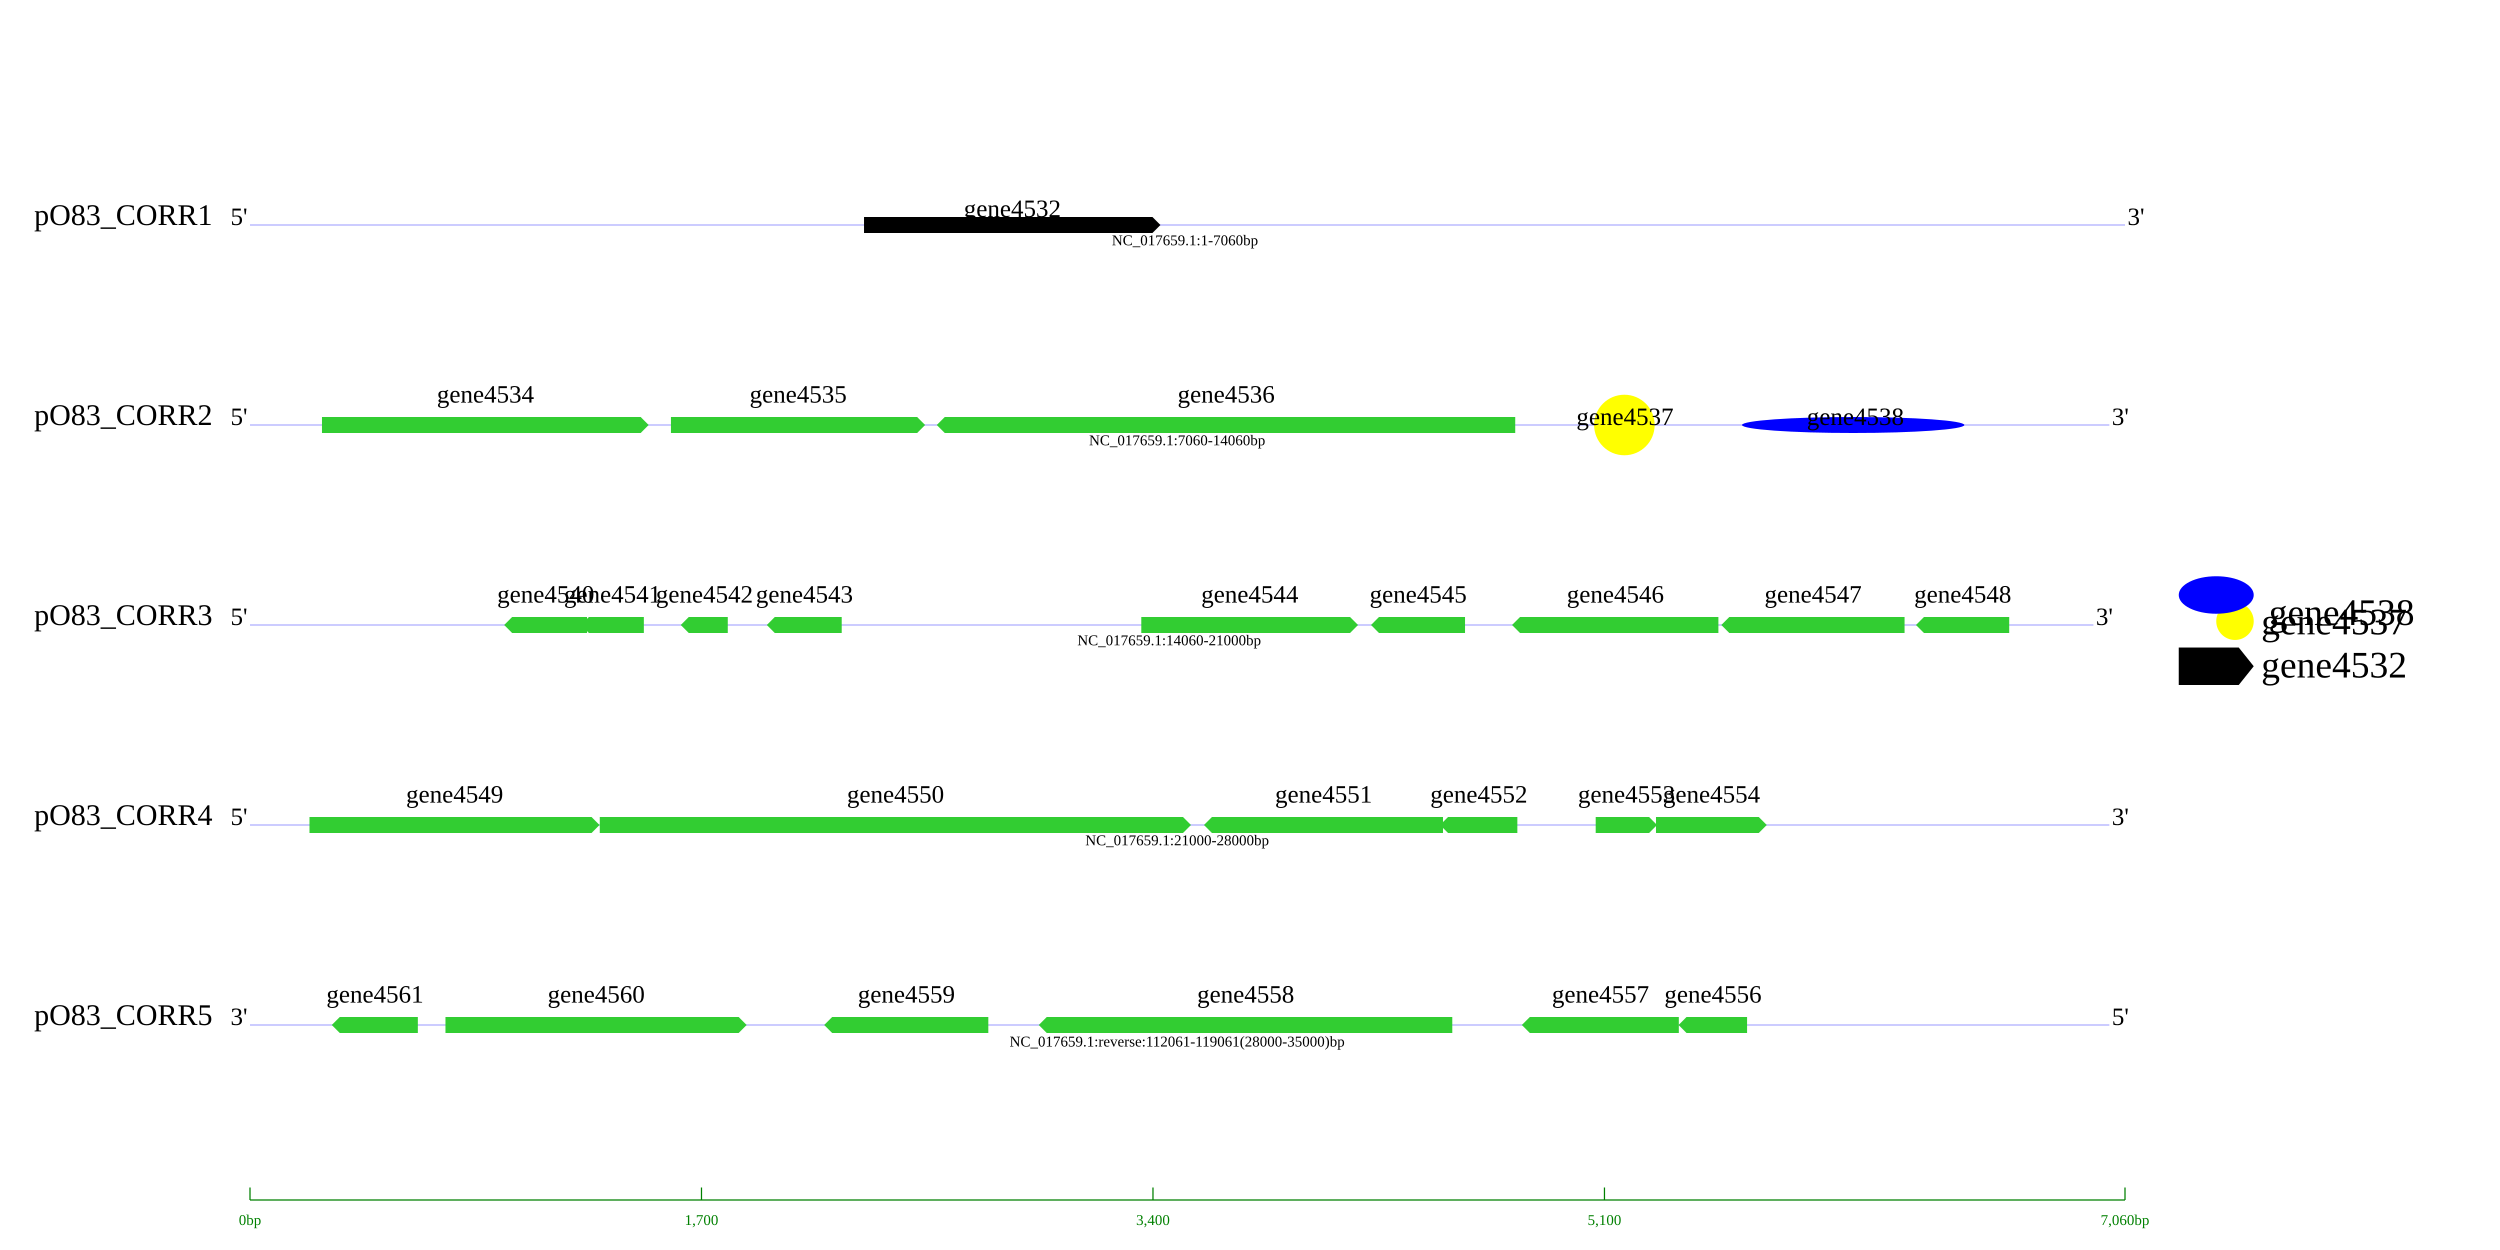
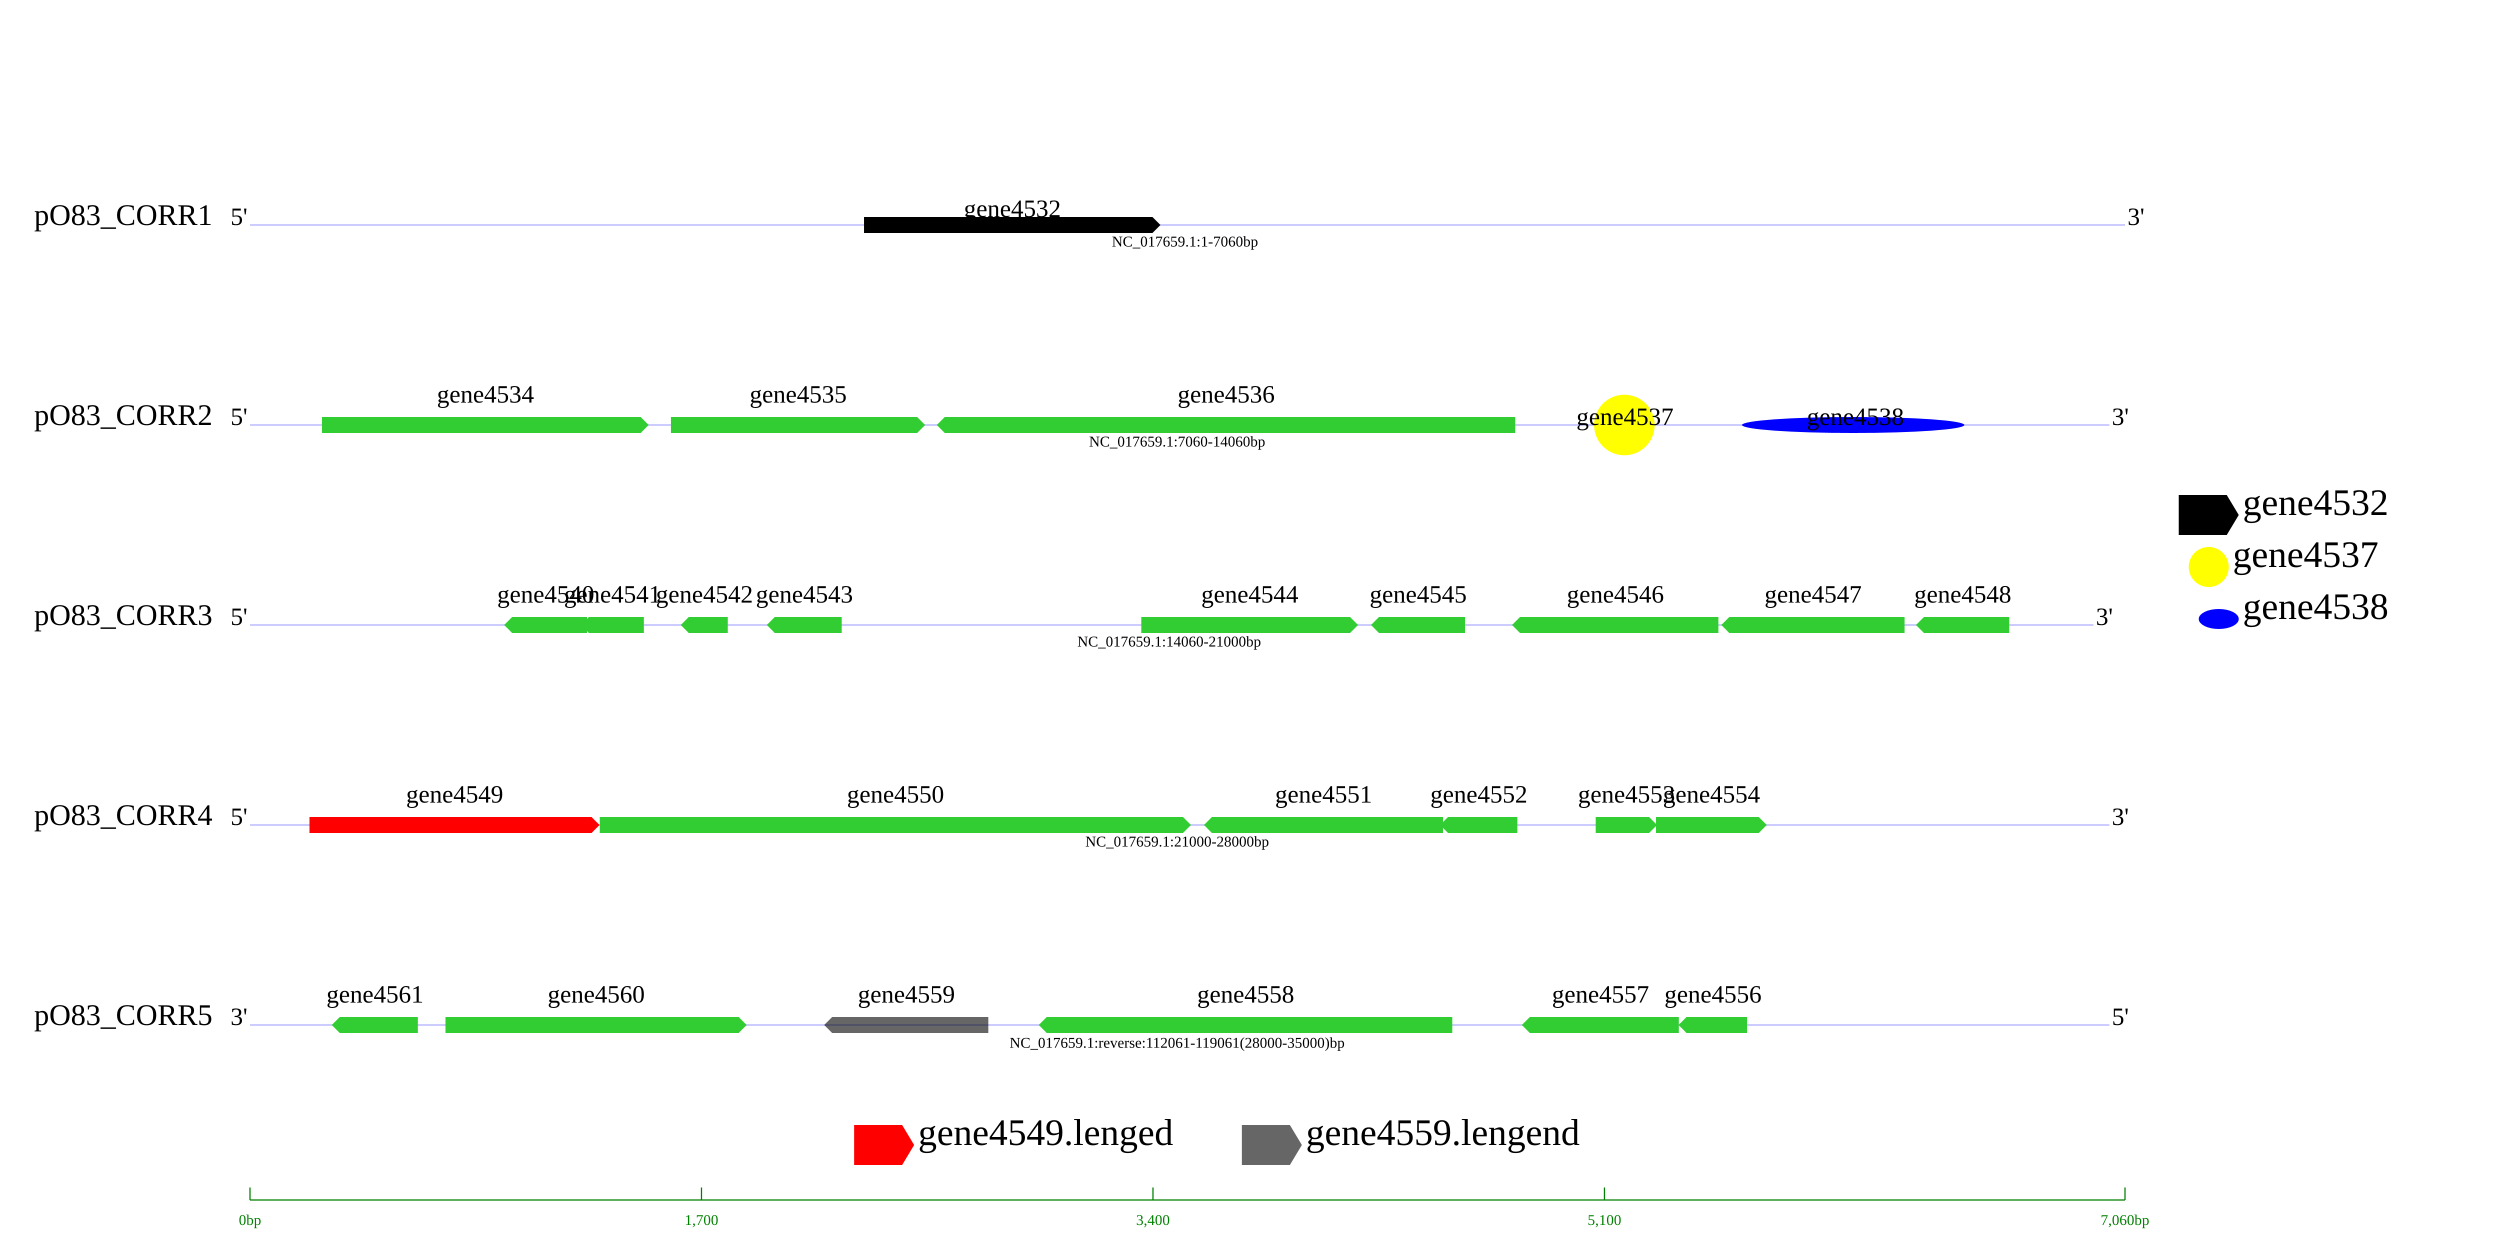
<svg xmlns="http://www.w3.org/2000/svg" version="1.1" width="1000" height="500" style="background-color:white;">
  <text class="myth" x="85" y="90" style="font-size:12px;fill:black;text-anchor:end;alignment-baseline:middle">pO83_CORR1</text>
  <text class="myth" x="85" y="170" style="font-size:12px;fill:black;text-anchor:end;alignment-baseline:middle">pO83_CORR2</text>
  <text class="myth" x="85" y="250" style="font-size:12px;fill:black;text-anchor:end;alignment-baseline:middle">pO83_CORR3</text>
  <text class="myth" x="85" y="330" style="font-size:12px;fill:black;text-anchor:end;alignment-baseline:middle">pO83_CORR4</text>
  <text class="myth" x="85" y="410" style="font-size:12px;fill:black;text-anchor:end;alignment-baseline:middle">pO83_CORR5</text>
  <line x1="100" y1="480" x2="850" y2="480" style="stroke:green;stroke-width:0.5" />
  <line x1="100" y1="475" x2="100" y2="480" style="stroke:green;stroke-width:0.5;opacity:1" />
  <text class="myth" x="100" y="490" style="font-size:6px;fill:green;text-anchor:middle;font-family:Times New Roman;">0bp</text>
  <line x1="280.595" y1="475" x2="280.595" y2="480" style="stroke:green;stroke-width:0.5;opacity:1" />
  <text class="myth" x="280.595" y="490" style="font-size:6px;fill:green;text-anchor:middle;font-family:Times New Roman;">1,700</text>
  <line x1="461.19" y1="475" x2="461.19" y2="480" style="stroke:green;stroke-width:0.5;opacity:1" />
  <text class="myth" x="461.19" y="490" style="font-size:6px;fill:green;text-anchor:middle;font-family:Times New Roman;">3,400</text>
  <line x1="641.785" y1="475" x2="641.785" y2="480" style="stroke:green;stroke-width:0.5;opacity:1" />
  <text class="myth" x="641.785" y="490" style="font-size:6px;fill:green;text-anchor:middle;font-family:Times New Roman;">5,100</text>
  <line x1="850" y1="475" x2="850" y2="480" style="stroke:green;stroke-width:0.5;opacity:1" />
  <text class="myth" x="850" y="490" style="font-size:6px;fill:green;text-anchor:middle;font-family:Times New Roman">7,060bp</text>
  <g class="myth">
    <rect x="100" y="89.6" width="750" height="0.8" style="fill:blue;opacity:0.2" />
  </g>
  <text class="myth" x="99" y="90" style="font-family:Times New Roman;font-size:10px;fill:black;text-anchor:end;alignment-baseline:middle">5'</text>
  <text class="myth" x="851" y="90" style="font-family:Times New Roman;font-size:10px;fill:black;text-anchor:start;alignment-baseline:middle">3'</text>
  <g class="myth">
    <rect x="100" y="169.6" width="743.732" height="0.8" style="fill:blue;opacity:0.2" />
  </g>
  <text class="myth" x="99" y="170" style="font-family:Times New Roman;font-size:10px;fill:black;text-anchor:end;alignment-baseline:middle">5'</text>
  <text class="myth" x="844.732" y="170" style="font-family:Times New Roman;font-size:10px;fill:black;text-anchor:start;alignment-baseline:middle">3'</text>
  <g class="myth">
    <rect x="100" y="249.6" width="737.358" height="0.8" style="fill:blue;opacity:0.2" />
  </g>
  <text class="myth" x="99" y="250" style="font-family:Times New Roman;font-size:10px;fill:black;text-anchor:end;alignment-baseline:middle">5'</text>
  <text class="myth" x="838.358" y="250" style="font-family:Times New Roman;font-size:10px;fill:black;text-anchor:start;alignment-baseline:middle">3'</text>
  <g class="myth">
    <rect x="100" y="329.6" width="743.732" height="0.8" style="fill:blue;opacity:0.2" />
  </g>
  <text class="myth" x="99" y="330" style="font-family:Times New Roman;font-size:10px;fill:black;text-anchor:end;alignment-baseline:middle">5'</text>
  <text class="myth" x="844.732" y="330" style="font-family:Times New Roman;font-size:10px;fill:black;text-anchor:start;alignment-baseline:middle">3'</text>
  <g class="myth">
    <rect x="100" y="409.6" width="743.732" height="0.8" style="fill:blue;opacity:0.2" />
  </g>
  <text class="myth" x="99" y="410" style="font-family:Times New Roman;font-size:10px;fill:black;text-anchor:end;alignment-baseline:middle">3'</text>
  <text class="myth" x="844.732" y="410" style="font-family:Times New Roman;font-size:10px;fill:black;text-anchor:start;alignment-baseline:middle">5'</text>
  <g class="myth">
-     <polygon id="gene4532.black.arrow.1" points="871.5,259 871.5,274 895.492,274 895.492,274 901.489,266.5 895.492,259 895.492,259" style="fill:black;stroke:black;stroke-width:0;opacity:1" />
+     <ellipse id="gene4538.blue.ellipse.1" cx="887.5" cy="247.6" rx="8" ry="4" stroke="black" stroke-width="0" fill="blue" style="opacity:1" />
  </g>
  <g class="myth">
-     <circle id="gene4537.yellow.circle_point.1" cx="893.995" cy="248.495" r="7.495" stroke="black" stroke-width="0" fill="yellow" style="opacity:1" />
+     <polygon id="gene4532.black.arrow.1" points="871.5,198 871.5,214 890.701,214 890.701,214 895.501,206 890.701,198 890.701,198" style="fill:black;stroke:black;stroke-width:0;opacity:1" />
  </g>
  <g class="myth">
-     <ellipse id="gene4538.blue.ellipse.1" cx="886.495" cy="237.995" rx="14.995" ry="7.5" stroke="black" stroke-width="0" fill="blue" style="opacity:1" />
+     <polygon id="gene4559.lengend.black.arrow.0.6" points="496.75,450 496.75,466 515.951,466 515.951,466 520.751,458 515.951,450 515.951,450" style="fill:black;stroke:black;stroke-width:0;opacity:0.6" />
+   </g>
+   <g class="myth">
+     <polygon id="gene4549.lenged.red.arrow.1" points="341.65,450 341.65,466 360.851,466 360.851,466 365.651,458 360.851,450 360.851,450" style="fill:red;stroke:black;stroke-width:0;opacity:1" />
+   </g>
+   <g class="myth">
+     <circle id="gene4537.yellow.circle_point.1" cx="883.5" cy="226.8" r="8" stroke="black" stroke-width="0" fill="yellow" style="opacity:1" />
  </g>
  <g class="myth">
    <polygon id="gene4532" points="345.609,86.8 345.609,93.2 460.977,93.2 460.977,93.2 464.164,90 460.977,86.8 460.977,86.8" style="fill:black;stroke:black;stroke-width:0;opacity:1" />
  </g>
  <g class="myth">
    <polygon id="gene4534" points="128.789,166.8 128.789,173.2 256.268,173.2 256.268,173.2 259.455,170 256.268,166.8 256.268,166.8" style="fill:rgb(50,205,50);stroke:black;stroke-width:0;opacity:1" />
  </g>
  <g class="myth">
    <polygon id="gene4535" points="268.378,166.8 268.378,173.2 366.856,173.2 366.856,173.2 370.042,170 366.856,166.8 366.856,166.8" style="fill:rgb(50,205,50);stroke:black;stroke-width:0;opacity:1" />
  </g>
  <g class="myth">
    <polygon id="gene4536" points="374.717,170 377.904,173.2 377.904,173.2 606.091,173.2 606.091,166.8 377.904,166.8 377.904,166.8" style="fill:rgb(50,205,50);stroke:black;stroke-width:0;opacity:1" />
  </g>
  <g class="myth">
    <circle id="gene4537" cx="649.752" cy="170" r="12.11" stroke="black" stroke-width="0" fill="yellow" style="opacity:1" />
  </g>
  <g class="myth">
    <ellipse id="gene4538" cx="741.271" cy="170" rx="44.458" ry="3.2" stroke="black" stroke-width="0" fill="blue" style="opacity:1" />
  </g>
  <g class="myth">
    <polygon id="gene4540" points="201.664,250 204.851,253.2 204.851,253.2 234.809,253.2 234.809,246.8 204.851,246.8 204.851,246.8" style="fill:rgb(50,205,50);stroke:black;stroke-width:0;opacity:1" />
  </g>
  <g class="myth">
    <polygon id="gene4541" points="232.365,250 235.552,253.2 235.552,253.2 257.542,253.2 257.542,246.8 235.552,246.8 235.552,246.8" style="fill:rgb(50,205,50);stroke:black;stroke-width:0;opacity:1" />
  </g>
  <g class="myth">
    <polygon id="gene4542" points="272.309,250 275.496,253.2 275.496,253.2 291.112,253.2 291.112,246.8 275.496,246.8 275.496,246.8" style="fill:rgb(50,205,50);stroke:black;stroke-width:0;opacity:1" />
  </g>
  <g class="myth">
    <polygon id="gene4543" points="306.728,250 309.915,253.2 309.915,253.2 336.686,253.2 336.686,246.8 309.915,246.8 309.915,246.8" style="fill:rgb(50,205,50);stroke:black;stroke-width:0;opacity:1" />
  </g>
  <g class="myth">
    <polygon id="gene4544" points="456.516,246.8 456.516,253.2 540.014,253.2 540.014,253.2 543.201,250 540.014,246.8 540.014,246.8" style="fill:rgb(50,205,50);stroke:black;stroke-width:0;opacity:1" />
  </g>
  <g class="myth">
    <polygon id="gene4545" points="548.407,250 551.593,253.2 551.593,253.2 586.013,253.2 586.013,246.8 551.593,246.8 551.593,246.8" style="fill:rgb(50,205,50);stroke:black;stroke-width:0;opacity:1" />
  </g>
  <g class="myth">
    <polygon id="gene4546" points="604.816,250 608.003,253.2 608.003,253.2 687.358,253.2 687.358,246.8 608.003,246.8 608.003,246.8" style="fill:rgb(50,205,50);stroke:black;stroke-width:0;opacity:1" />
  </g>
  <g class="myth">
    <polygon id="gene4547" points="688.527,250 691.714,253.2 691.714,253.2 761.827,253.2 761.827,246.8 691.714,246.8 691.714,246.8" style="fill:rgb(50,205,50);stroke:black;stroke-width:0;opacity:1" />
  </g>
  <g class="myth">
    <polygon id="gene4548" points="766.395,250 769.582,253.2 769.582,253.2 803.683,253.2 803.683,246.8 769.582,246.8 769.582,246.8" style="fill:rgb(50,205,50);stroke:black;stroke-width:0;opacity:1" />
  </g>
  <g class="myth">
-     <polygon id="gene4549" points="123.796,326.8 123.796,333.2 236.615,333.2 236.615,333.2 239.802,330 236.615,326.8 236.615,326.8" style="fill:rgb(50,205,50);stroke:black;stroke-width:0;opacity:1" />
+     <polygon id="gene4549" points="123.796,326.8 123.796,333.2 236.615,333.2 236.615,333.2 239.802,330 236.615,326.8 236.615,326.8" style="fill:red;stroke:black;stroke-width:0;opacity:1" />
  </g>
  <g class="myth">
    <polygon id="gene4550" points="239.908,326.8 239.908,333.2 473.194,333.2 473.194,333.2 476.381,330 473.194,326.8 473.194,326.8" style="fill:rgb(50,205,50);stroke:black;stroke-width:0;opacity:1" />
  </g>
  <g class="myth">
    <polygon id="gene4551" points="481.586,330 484.773,333.2 484.773,333.2 577.195,333.2 577.195,326.8 484.773,326.8 484.773,326.8" style="fill:rgb(50,205,50);stroke:black;stroke-width:0;opacity:1" />
  </g>
  <g class="myth">
    <polygon id="gene4552" points="576.027,330 579.214,333.2 579.214,333.2 606.941,333.2 606.941,326.8 579.214,326.8 579.214,326.8" style="fill:rgb(50,205,50);stroke:black;stroke-width:0;opacity:1" />
  </g>
  <g class="myth">
    <polygon id="gene4553" points="638.279,326.8 638.279,333.2 659.632,333.2 659.632,333.2 662.819,330 659.632,326.8 659.632,326.8" style="fill:rgb(50,205,50);stroke:black;stroke-width:0;opacity:1" />
  </g>
  <g class="myth">
    <polygon id="gene4554" points="662.394,326.8 662.394,333.2 703.506,333.2 703.506,333.2 706.693,330 703.506,326.8 703.506,326.8" style="fill:rgb(50,205,50);stroke:black;stroke-width:0;opacity:1" />
  </g>
  <g class="myth">
    <polygon id="gene4556" points="671.424,410 674.61,413.2 674.61,413.2 698.831,413.2 698.831,406.8 674.61,406.8 674.61,406.8" style="fill:rgb(50,205,50);stroke:black;stroke-width:0;opacity:1" />
  </g>
  <g class="myth">
    <polygon id="gene4557" points="608.746,410 611.933,413.2 611.933,413.2 671.53,413.2 671.53,406.8 611.933,406.8 611.933,406.8" style="fill:rgb(50,205,50);stroke:black;stroke-width:0;opacity:1" />
  </g>
  <g class="myth">
    <polygon id="gene4558" points="415.51,410 418.697,413.2 418.697,413.2 580.914,413.2 580.914,406.8 418.697,406.8 418.697,406.8" style="fill:rgb(50,205,50);stroke:black;stroke-width:0;opacity:1" />
  </g>
  <g class="myth">
-     <polygon id="gene4559" points="329.674,410 332.861,413.2 332.861,413.2 395.326,413.2 395.326,406.8 332.861,406.8 332.861,406.8" style="fill:rgb(50,205,50);stroke:black;stroke-width:0;opacity:1" />
+     <polygon id="gene4559" points="329.674,410 332.861,413.2 332.861,413.2 395.326,413.2 395.326,406.8 332.861,406.8 332.861,406.8" style="fill:black;stroke:black;stroke-width:0;opacity:0.6" />
  </g>
  <g class="myth">
    <polygon id="gene4560" points="178.187,406.8 178.187,413.2 295.467,413.2 295.467,413.2 298.654,410 295.467,406.8 295.467,406.8" style="fill:rgb(50,205,50);stroke:black;stroke-width:0;opacity:1" />
  </g>
  <g class="myth">
    <polygon id="gene4561" points="132.72,410 135.907,413.2 135.907,413.2 167.139,413.2 167.139,406.8 135.907,406.8 135.907,406.8" style="fill:rgb(50,205,50);stroke:black;stroke-width:0;opacity:1" />
  </g>
-   <text class="myth" x="904.489" y="271" style="font-family:Times New Roman;font-size:15px;fill:black;text-anchor:start;" transform="rotate(0 904.4894 271)">gene4532</text>
-   <text class="myth" x="904.487" y="253.741" style="font-family:Times New Roman;font-size:15px;fill:black;text-anchor:start;" transform="rotate(0 904.4873 253.741)">gene4537</text>
-   <text class="myth" x="907.487" y="249.99" style="font-family:Times New Roman;font-size:15px;fill:black;text-anchor:start;" transform="rotate(0 907.4873 249.9904)">gene4538</text>
+   <text class="myth" x="897.1" y="247.6" style="font-family:Times New Roman;font-size:15px;fill:black;text-anchor:start; alignment-baseline:middle;" transform="rotate(0 897.1 247.6)">gene4538</text>
+   <text class="myth" x="897.101" y="206" style="font-family:Times New Roman;font-size:15px;fill:black;text-anchor:start; alignment-baseline:middle;" transform="rotate(0 897.1011 206)">gene4532</text>
+   <text class="myth" x="522.351" y="458" style="font-family:Times New Roman;font-size:15px;fill:black;text-anchor:start; alignment-baseline:middle;" transform="rotate(0 522.3511 458)">gene4559.lengend</text>
+   <text class="myth" x="367.251" y="458" style="font-family:Times New Roman;font-size:15px;fill:black;text-anchor:start; alignment-baseline:middle;" transform="rotate(0 367.2511 458)">gene4549.lenged</text>
+   <text class="myth" x="893.1" y="226.8" style="font-family:Times New Roman;font-size:15px;fill:black;text-anchor:start; alignment-baseline:middle;" transform="rotate(0 893.1 226.8)">gene4537</text>
  <text class="myth" x="404.951" y="86.8" style="font-family:Times New Roman;font-size:10px;fill:black;text-anchor:middle;" transform="rotate(0 404.9507 86.8)">gene4532</text>
  <text class="myth" x="194.186" y="161.04" style="font-family:Times New Roman;font-size:10px;fill:black;text-anchor:middle;" transform="rotate(0 194.1858 161.04)">gene4534</text>
  <text class="myth" x="319.274" y="161.04" style="font-family:Times New Roman;font-size:10px;fill:black;text-anchor:middle;" transform="rotate(0 319.2743 161.04)">gene4535</text>
  <text class="myth" x="490.468" y="161.04" style="font-family:Times New Roman;font-size:10px;fill:black;text-anchor:middle;" transform="rotate(0 490.4677 161.04)">gene4536</text>
  <text class="myth" x="649.994" y="170" style="font-family:Times New Roman;font-size:10px;fill:black;text-anchor:middle;" transform="rotate(0 649.9943 170)">gene4537</text>
  <text class="myth" x="742.16" y="170" style="font-family:Times New Roman;font-size:10px;fill:black;text-anchor:middle;" transform="rotate(0 742.1604 170)">gene4538</text>
  <text class="myth" x="218.301" y="241.04" style="font-family:Times New Roman;font-size:10px;fill:black;text-anchor:middle;" transform="rotate(0 218.3005 241.04)">gene4540</text>
  <text class="myth" x="245.018" y="241.04" style="font-family:Times New Roman;font-size:10px;fill:black;text-anchor:middle;" transform="rotate(0 245.018 241.04)">gene4541</text>
  <text class="myth" x="281.774" y="241.04" style="font-family:Times New Roman;font-size:10px;fill:black;text-anchor:middle;" transform="rotate(0 281.7743 241.04)">gene4542</text>
  <text class="myth" x="321.771" y="241.04" style="font-family:Times New Roman;font-size:10px;fill:black;text-anchor:middle;" transform="rotate(0 321.7708 241.04)">gene4543</text>
  <text class="myth" x="499.922" y="241.04" style="font-family:Times New Roman;font-size:10px;fill:black;text-anchor:middle;" transform="rotate(0 499.9224 241.04)">gene4544</text>
  <text class="myth" x="567.274" y="241.04" style="font-family:Times New Roman;font-size:10px;fill:black;text-anchor:middle;" transform="rotate(0 567.2736 241.04)">gene4545</text>
  <text class="myth" x="646.151" y="241.04" style="font-family:Times New Roman;font-size:10px;fill:black;text-anchor:middle;" transform="rotate(0 646.1511 241.04)">gene4546</text>
  <text class="myth" x="725.241" y="241.04" style="font-family:Times New Roman;font-size:10px;fill:black;text-anchor:middle;" transform="rotate(0 725.2411 241.04)">gene4547</text>
  <text class="myth" x="785.103" y="241.04" style="font-family:Times New Roman;font-size:10px;fill:black;text-anchor:middle;" transform="rotate(0 785.103 241.04)">gene4548</text>
  <text class="myth" x="181.863" y="321.04" style="font-family:Times New Roman;font-size:10px;fill:black;text-anchor:middle;" transform="rotate(0 181.8629 321.04)">gene4549</text>
  <text class="myth" x="358.208" y="321.04" style="font-family:Times New Roman;font-size:10px;fill:black;text-anchor:middle;" transform="rotate(0 358.2085 321.04)">gene4550</text>
  <text class="myth" x="529.455" y="321.04" style="font-family:Times New Roman;font-size:10px;fill:black;text-anchor:middle;" transform="rotate(0 529.4549 321.04)">gene4551</text>
  <text class="myth" x="591.548" y="321.04" style="font-family:Times New Roman;font-size:10px;fill:black;text-anchor:middle;" transform="rotate(0 591.5477 321.04)">gene4552</text>
  <text class="myth" x="650.613" y="321.04" style="font-family:Times New Roman;font-size:10px;fill:black;text-anchor:middle;" transform="rotate(0 650.6129 321.04)">gene4553</text>
  <text class="myth" x="684.607" y="321.04" style="font-family:Times New Roman;font-size:10px;fill:black;text-anchor:middle;" transform="rotate(0 684.6072 321.04)">gene4554</text>
  <text class="myth" x="685.191" y="401.04" style="font-family:Times New Roman;font-size:10px;fill:black;text-anchor:middle;" transform="rotate(0 685.1915 401.04)">gene4556</text>
  <text class="myth" x="640.202" y="401.04" style="font-family:Times New Roman;font-size:10px;fill:black;text-anchor:middle;" transform="rotate(0 640.2021 401.04)">gene4557</text>
  <text class="myth" x="498.276" y="401.04" style="font-family:Times New Roman;font-size:10px;fill:black;text-anchor:middle;" transform="rotate(0 498.2758 401.04)">gene4558</text>
  <text class="myth" x="362.564" y="401.04" style="font-family:Times New Roman;font-size:10px;fill:black;text-anchor:middle;" transform="rotate(0 362.564 401.04)">gene4559</text>
  <text class="myth" x="238.485" y="401.04" style="font-family:Times New Roman;font-size:10px;fill:black;text-anchor:middle;" transform="rotate(0 238.4847 401.04)">gene4560</text>
  <text class="myth" x="149.993" y="401.04" style="font-family:Times New Roman;font-size:10px;fill:black;text-anchor:middle;" transform="rotate(0 149.9932 401.04)">gene4561</text>
-   <text class="myth" x="474" y="98.1" style="font-size:6px;fill:black;text-anchor:middle;alignment-baseline:baseline;" transform="rotate(0 474 98.1)">NC_017659.1:1-7060bp</text>
-   <text class="myth" x="470.866" y="178.1" style="font-size:6px;fill:black;text-anchor:middle;alignment-baseline:baseline;" transform="rotate(0 470.8661 178.1)">NC_017659.1:7060-14060bp</text>
-   <text class="myth" x="467.679" y="258.1" style="font-size:6px;fill:black;text-anchor:middle;alignment-baseline:baseline;" transform="rotate(0 467.6792 258.1)">NC_017659.1:14060-21000bp</text>
-   <text class="myth" x="470.866" y="338.1" style="font-size:6px;fill:black;text-anchor:middle;alignment-baseline:baseline;" transform="rotate(0 470.8661 338.1)">NC_017659.1:21000-28000bp</text>
-   <text class="myth" x="470.866" y="418.6" style="font-size:6px;fill:black;text-anchor:middle;alignment-baseline:baseline;" transform="rotate(0 470.8661 418.6)">NC_017659.1:reverse:112061-119061(28000-35000)bp</text>
+   <text class="myth" x="474" y="98.6" style="font-size:6px;fill:black;text-anchor:middle;alignment-baseline:baseline;" transform="rotate(0 474 98.6)">NC_017659.1:1-7060bp</text>
+   <text class="myth" x="470.866" y="178.6" style="font-size:6px;fill:black;text-anchor:middle;alignment-baseline:baseline;" transform="rotate(0 470.8661 178.6)">NC_017659.1:7060-14060bp</text>
+   <text class="myth" x="467.679" y="258.6" style="font-size:6px;fill:black;text-anchor:middle;alignment-baseline:baseline;" transform="rotate(0 467.6792 258.6)">NC_017659.1:14060-21000bp</text>
+   <text class="myth" x="470.866" y="338.6" style="font-size:6px;fill:black;text-anchor:middle;alignment-baseline:baseline;" transform="rotate(0 470.8661 338.6)">NC_017659.1:21000-28000bp</text>
+   <text class="myth" x="470.866" y="419.1" style="font-size:6px;fill:black;text-anchor:middle;alignment-baseline:baseline;" transform="rotate(0 470.8661 419.1)">NC_017659.1:reverse:112061-119061(28000-35000)bp</text>
</svg>
